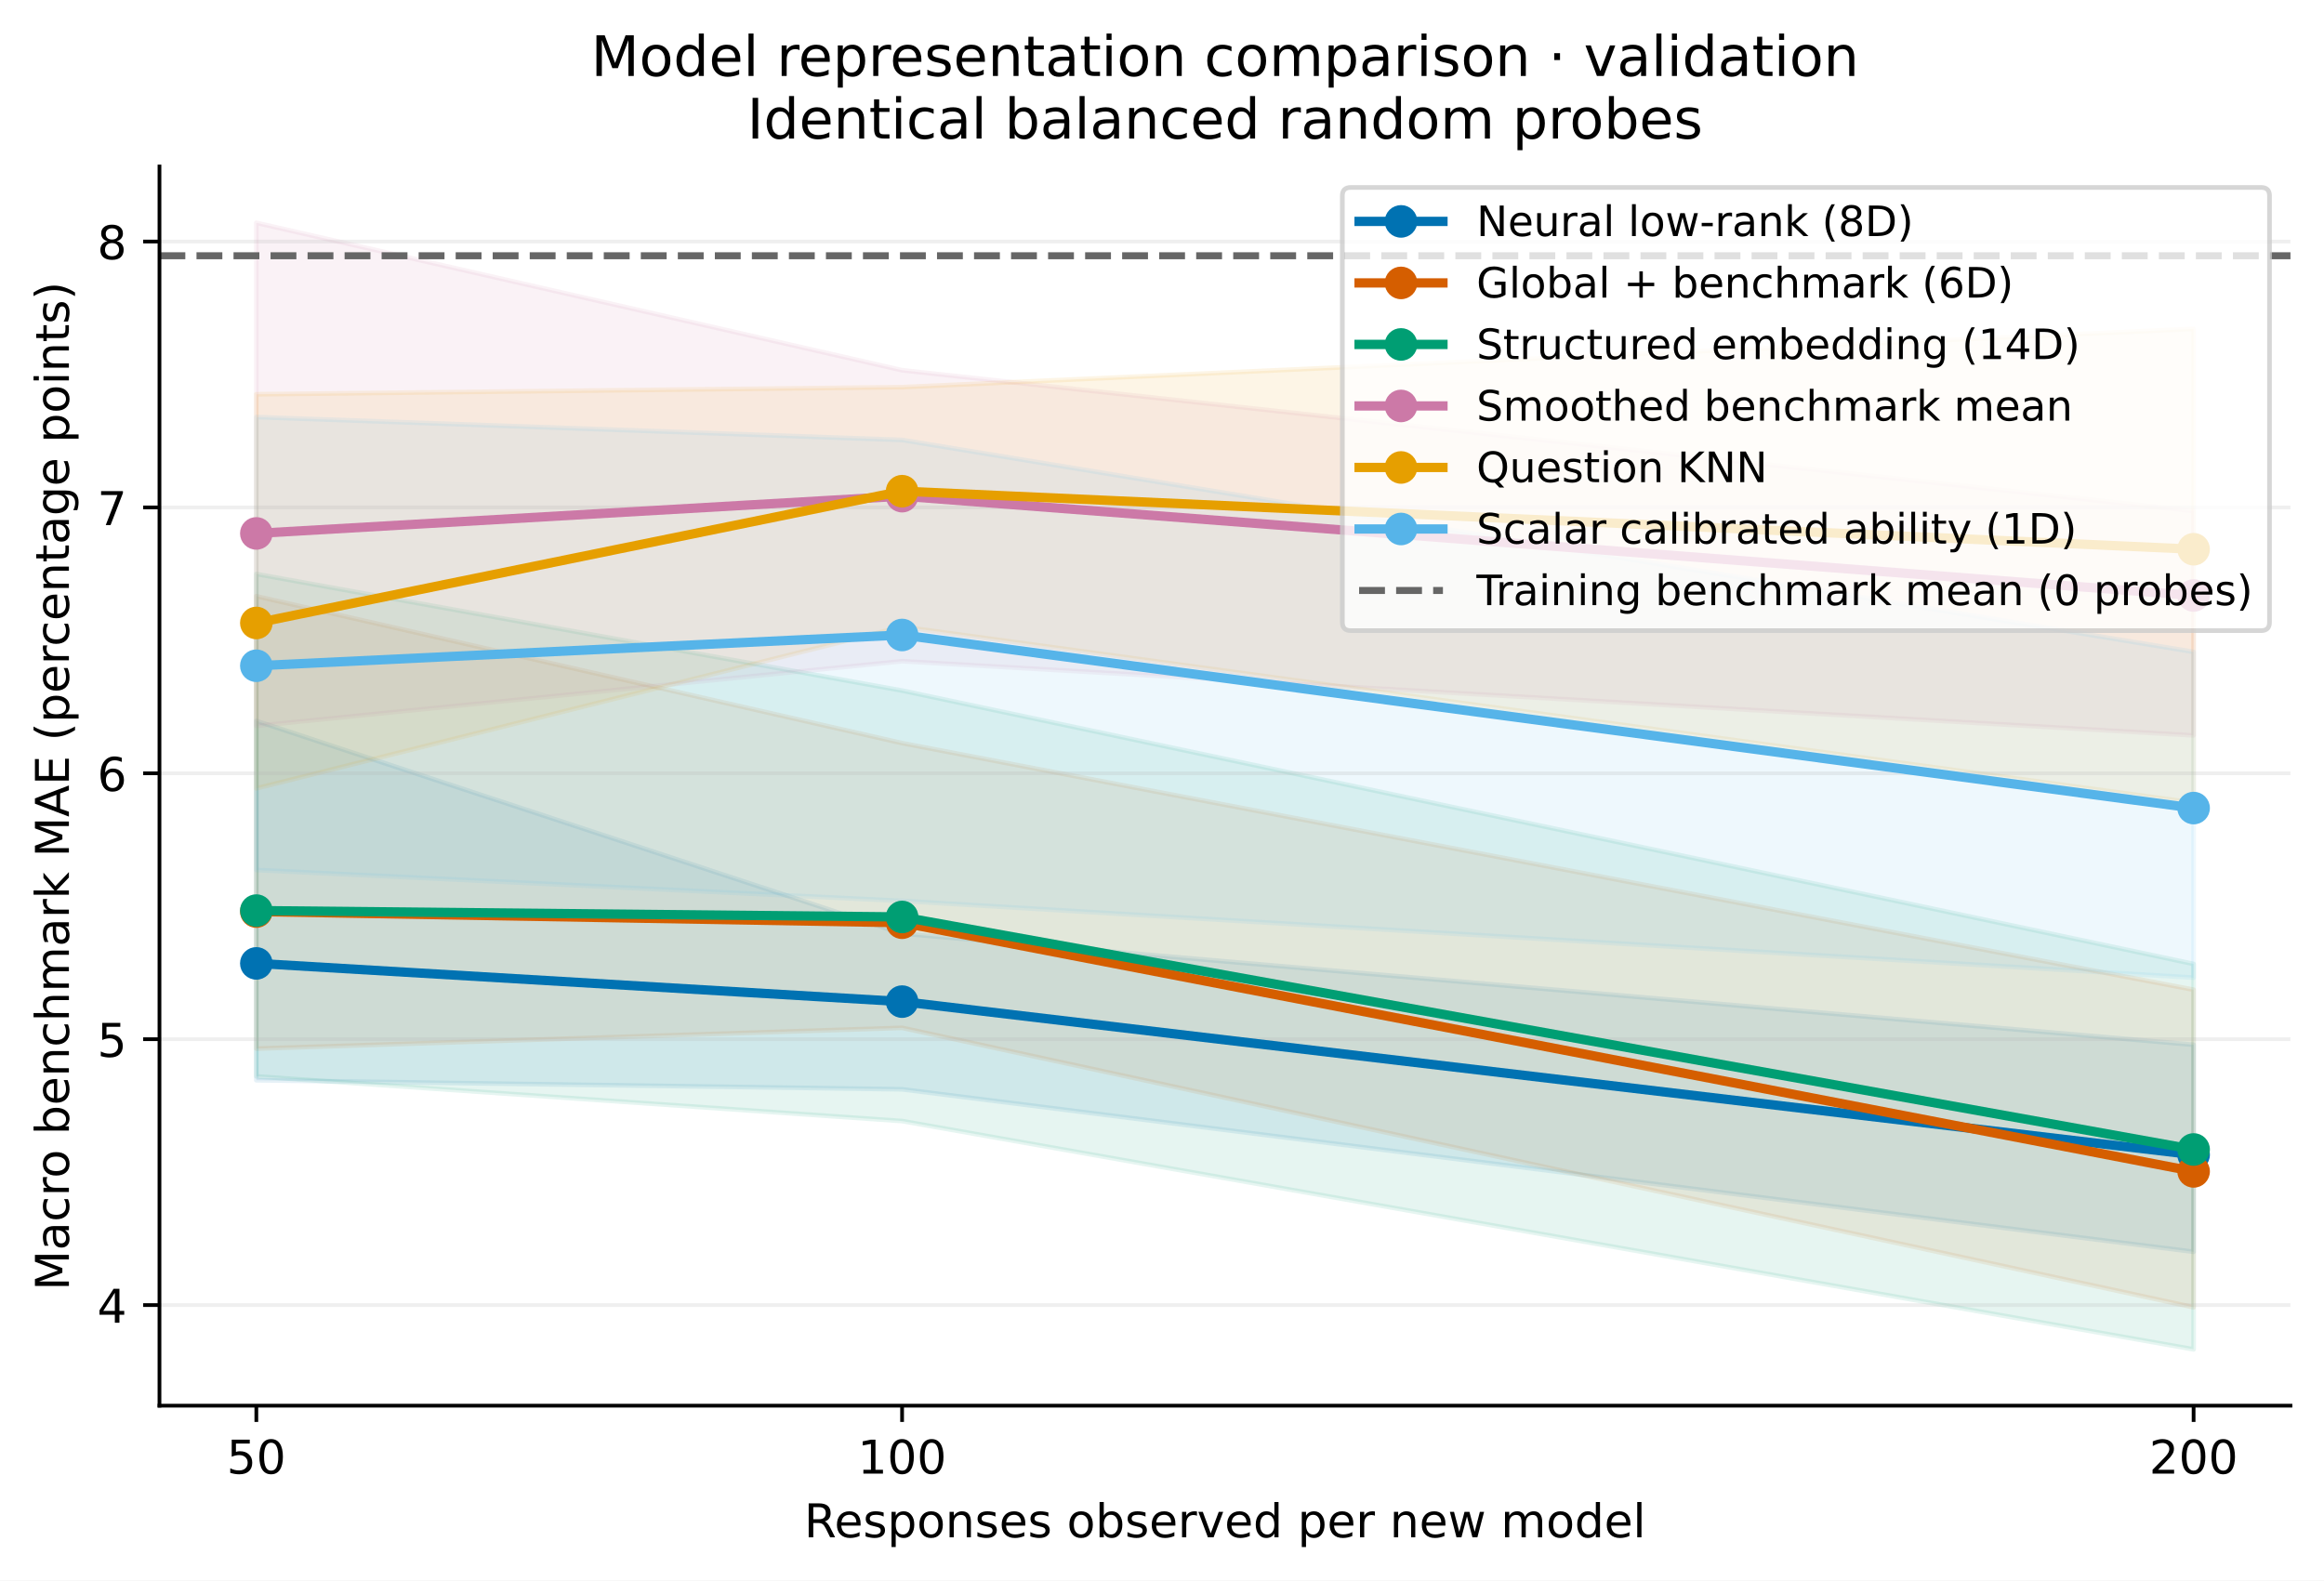
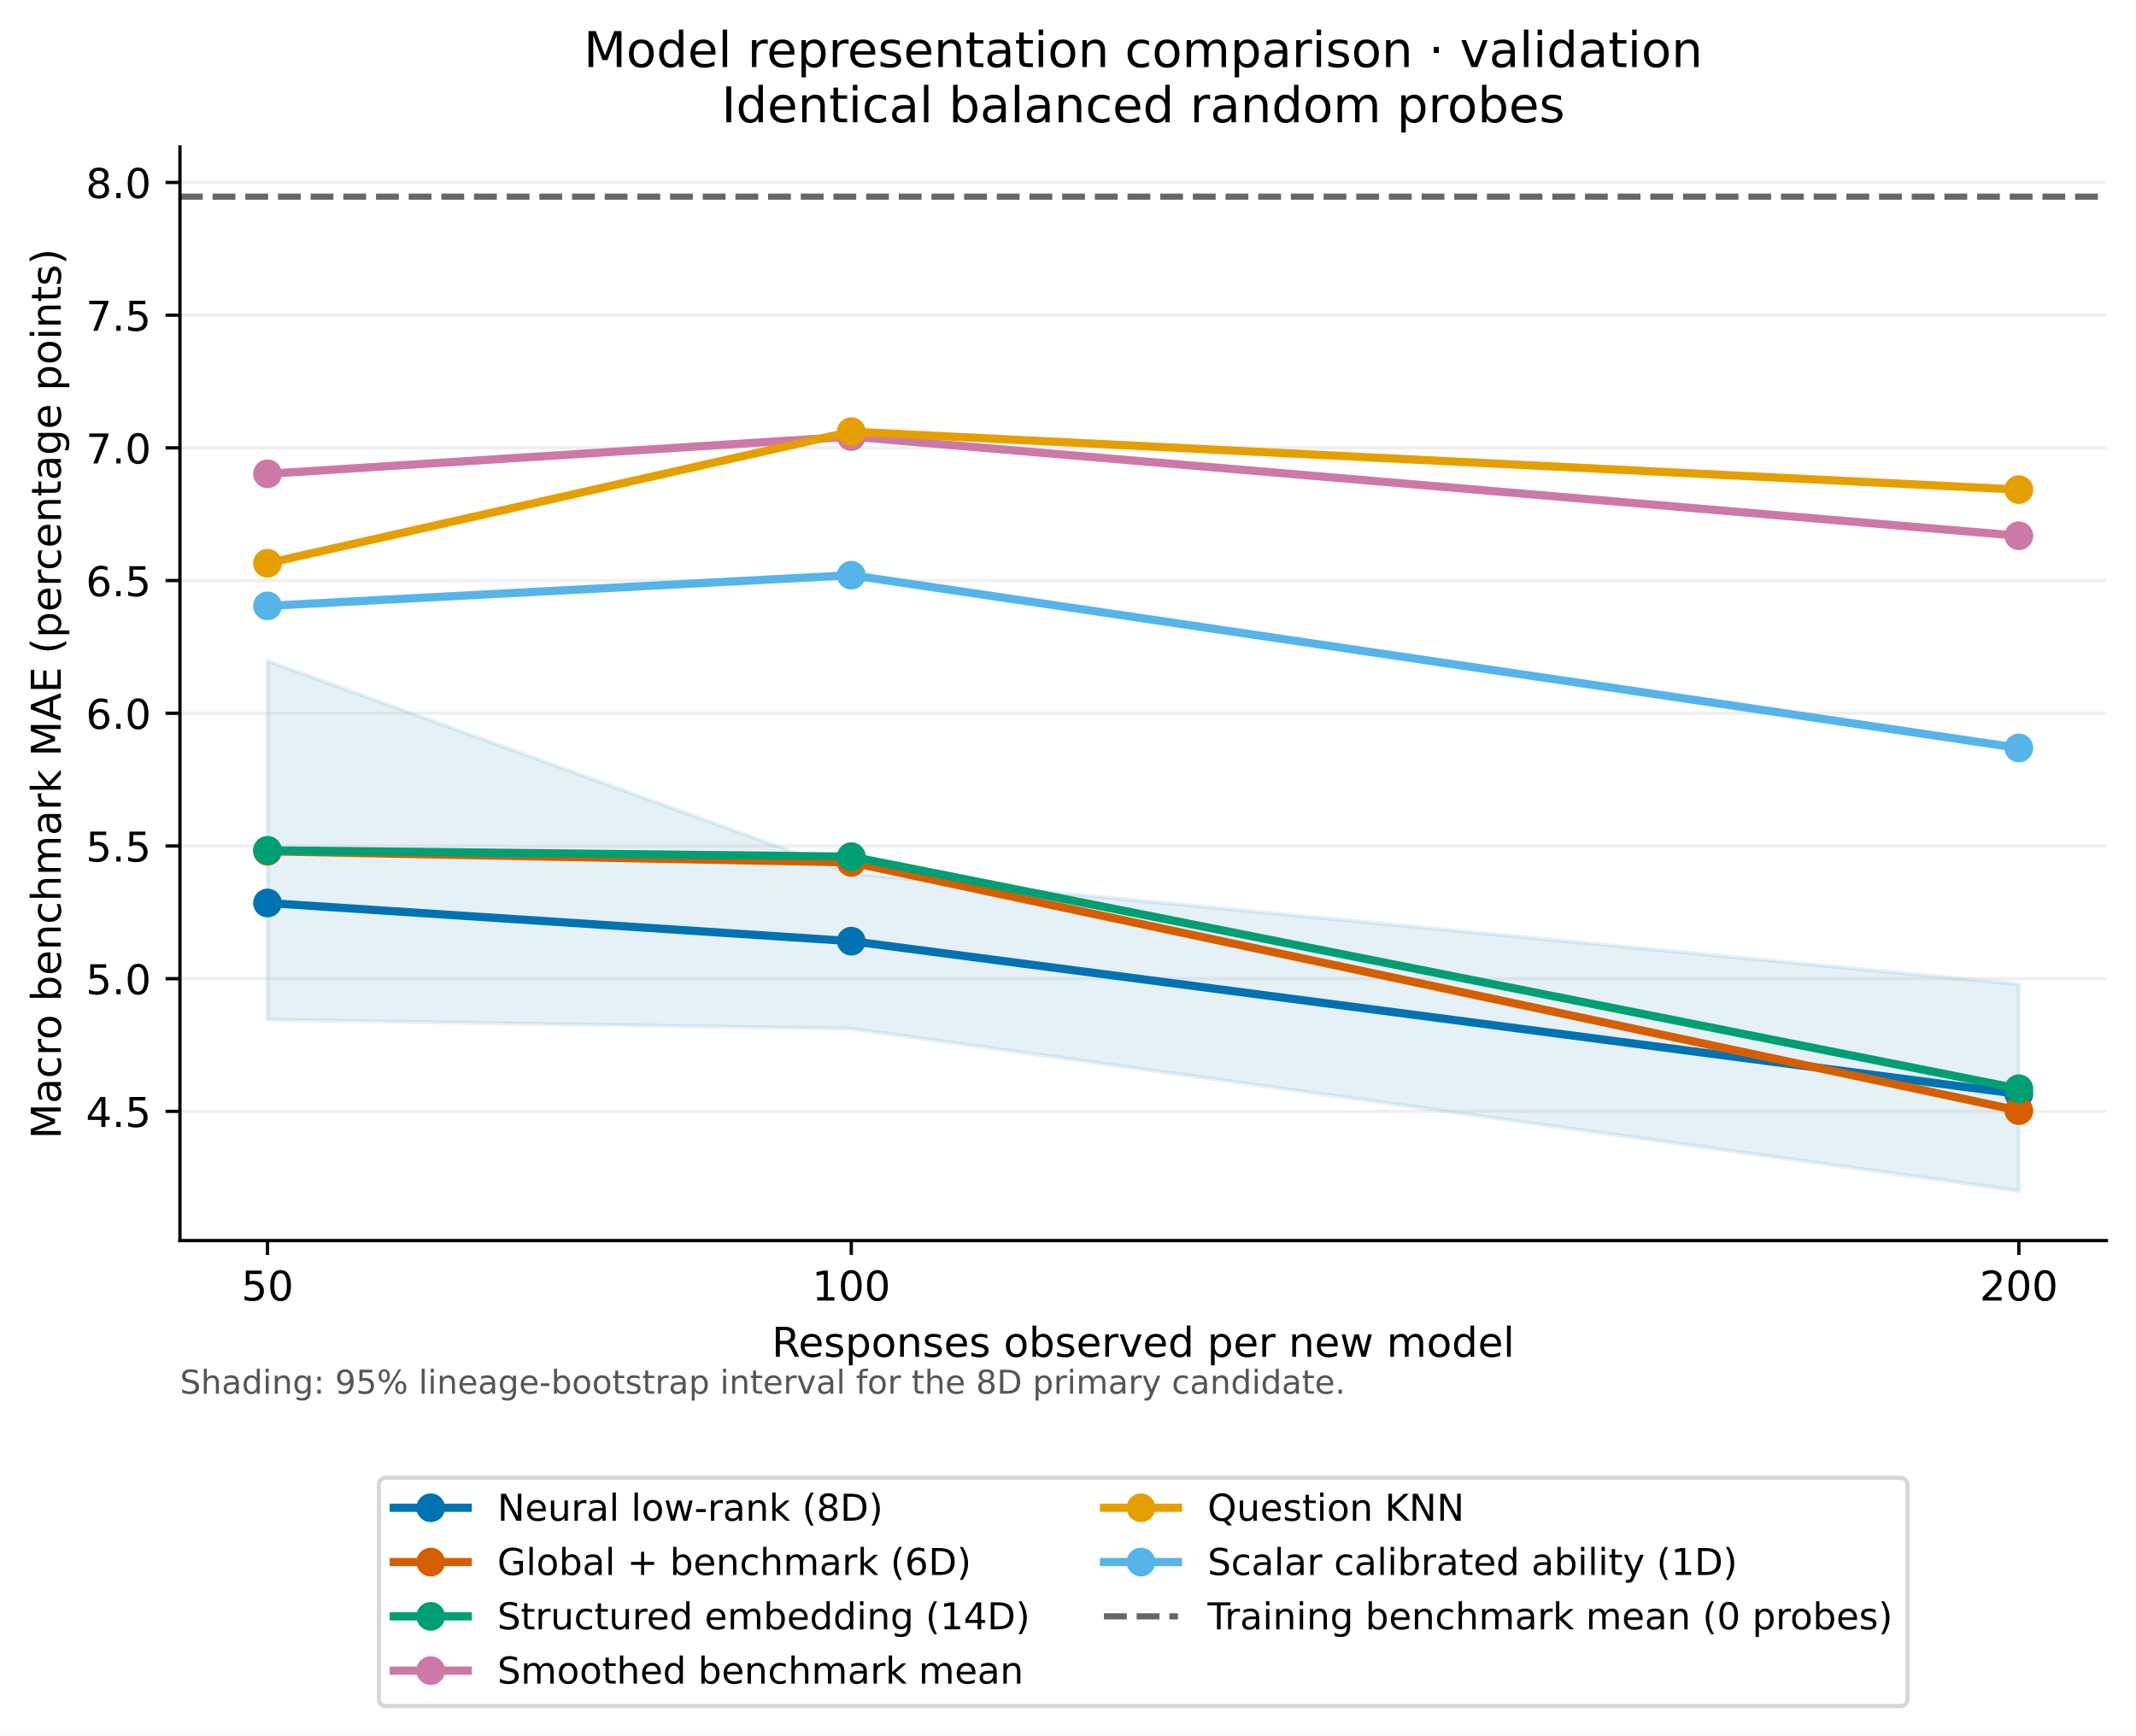
- <svg xmlns="http://www.w3.org/2000/svg" xmlns:xlink="http://www.w3.org/1999/xlink" width="499.001pt" height="339.424pt" viewBox="0 0 499.001 339.424" version="1.1">
+ <svg xmlns="http://www.w3.org/2000/svg" xmlns:xlink="http://www.w3.org/1999/xlink" width="519.701pt" height="422.331pt" viewBox="0 0 519.701 422.331" version="1.1">
  <defs>
    <style type="text/css">*{stroke-linejoin: round; stroke-linecap: butt}</style>
  </defs>
  <g id="figure_1">
    <g id="patch_1">
-       <path d="M 0 339.424  L 499.001 339.424  L 499.001 0  L 0 0  z " style="fill: #ffffff" />
+       <path d="M 0 422.331  L 519.701 422.331  L 519.701 0  L 0 0  z " style="fill: #ffffff" />
    </g>
    <g id="axes_1">
      <g id="patch_2">
-         <path d="M 34.241 301.868  L 491.801 301.868  L 491.801 35.755  L 34.241 35.755  z " style="fill: #ffffff" />
+         <path d="M 43.781 301.868  L 512.501 301.868  L 512.501 35.755  L 43.781 35.755  z " style="fill: #ffffff" />
      </g>
      <g id="FillBetweenPolyCollection_1">
        <defs>
-           <path id="m239d651bc6" d="M 55.039 -184.607  L 55.039 -107.439  L 193.693 -105.497  L 471.002 -70.601  L 471.002 -115.061  L 471.002 -115.061  L 193.693 -138.936  L 55.039 -184.607  z " style="stroke: #0072b2; stroke-opacity: 0.1" />
-         </defs>
-         <g clip-path="url(#pf2fedda65d)">
-           <use xlink:href="#m239d651bc6" x="0" y="339.424" style="fill: #0072b2; fill-opacity: 0.1; stroke: #0072b2; stroke-opacity: 0.1" />
-         </g>
-       </g>
-       <g id="FillBetweenPolyCollection_2">
-         <defs>
-           <path id="mfad898f1bf" d="M 55.039 -211.388  L 55.039 -114.234  L 193.693 -118.696  L 471.002 -58.684  L 471.002 -126.883  L 471.002 -126.883  L 193.693 -179.837  L 55.039 -211.388  z " style="stroke: #d55e00; stroke-opacity: 0.1" />
-         </defs>
-         <g clip-path="url(#pf2fedda65d)">
-           <use xlink:href="#mfad898f1bf" x="0" y="339.424" style="fill: #d55e00; fill-opacity: 0.1; stroke: #d55e00; stroke-opacity: 0.1" />
-         </g>
-       </g>
-       <g id="FillBetweenPolyCollection_3">
-         <defs>
-           <path id="mb06b60c3c5" d="M 55.039 -216.161  L 55.039 -108.268  L 193.693 -98.677  L 471.002 -49.652  L 471.002 -132.42  L 471.002 -132.42  L 193.693 -191.121  L 55.039 -216.161  z " style="stroke: #009e73; stroke-opacity: 0.1" />
-         </defs>
-         <g clip-path="url(#pf2fedda65d)">
-           <use xlink:href="#mb06b60c3c5" x="0" y="339.424" style="fill: #009e73; fill-opacity: 0.1; stroke: #009e73; stroke-opacity: 0.1" />
-         </g>
-       </g>
-       <g id="FillBetweenPolyCollection_4">
-         <defs>
-           <path id="m464f6cc608" d="M 55.039 -291.572  L 55.039 -183.537  L 193.693 -197.433  L 471.002 -181.498  L 471.002 -229.685  L 471.002 -229.685  L 193.693 -259.916  L 55.039 -291.572  z " style="stroke: #cc79a7; stroke-opacity: 0.1" />
-         </defs>
-         <g clip-path="url(#pf2fedda65d)">
-           <use xlink:href="#m464f6cc608" x="0" y="339.424" style="fill: #cc79a7; fill-opacity: 0.1; stroke: #cc79a7; stroke-opacity: 0.1" />
-         </g>
-       </g>
-       <g id="FillBetweenPolyCollection_5">
-         <defs>
-           <path id="m93b40f8525" d="M 55.039 -254.755  L 55.039 -170.119  L 193.693 -204.828  L 471.002 -167.055  L 471.002 -268.798  L 471.002 -268.798  L 193.693 -256.286  L 55.039 -254.755  z " style="stroke: #e69f00; stroke-opacity: 0.1" />
-         </defs>
-         <g clip-path="url(#pf2fedda65d)">
-           <use xlink:href="#m93b40f8525" x="0" y="339.424" style="fill: #e69f00; fill-opacity: 0.1; stroke: #e69f00; stroke-opacity: 0.1" />
-         </g>
-       </g>
-       <g id="FillBetweenPolyCollection_6">
-         <defs>
-           <path id="m3efe101cda" d="M 55.039 -249.857  L 55.039 -152.591  L 193.693 -145.957  L 471.002 -129.469  L 471.002 -199.437  L 471.002 -199.437  L 193.693 -244.942  L 55.039 -249.857  z " style="stroke: #56b4e9; stroke-opacity: 0.1" />
-         </defs>
-         <g clip-path="url(#pf2fedda65d)">
-           <use xlink:href="#m3efe101cda" x="0" y="339.424" style="fill: #56b4e9; fill-opacity: 0.1; stroke: #56b4e9; stroke-opacity: 0.1" />
+           <path id="mb198e0c91d" d="M 65.087 -261.5  L 65.087 -174.224  L 207.123 -172.027  L 491.196 -132.56  L 491.196 -182.844  L 491.196 -182.844  L 207.123 -209.846  L 65.087 -261.5  z " style="stroke: #0072b2; stroke-opacity: 0.1" />
+         </defs>
+         <g clip-path="url(#pf46e3d515d)">
+           <use xlink:href="#mb198e0c91d" x="0" y="422.331" style="fill: #0072b2; fill-opacity: 0.1; stroke: #0072b2; stroke-opacity: 0.1" />
        </g>
      </g>
      <g id="matplotlib.axis_1">
        <g id="xtick_1">
          <g id="line2d_1">
            <defs>
-               <path id="me9d6221681" d="M 0 0  L 0 3.5  " style="stroke: #000000; stroke-width: 0.8" />
+               <path id="m85734c4eef" d="M 0 0  L 0 3.5  " style="stroke: #000000; stroke-width: 0.8" />
            </defs>
            <g>
-               <use xlink:href="#me9d6221681" x="55.039" y="301.868" style="stroke: #000000; stroke-width: 0.8" />
+               <use xlink:href="#m85734c4eef" x="65.087" y="301.868" style="stroke: #000000; stroke-width: 0.8" />
            </g>
          </g>
          <g id="text_1">
-             <text style="font-size: 10px; font-family: 'DejaVu Sans'; text-anchor: middle" x="55.039" y="316.466" transform="rotate(-0 55.03881 316.4659)">50</text>
+             <text style="font-size: 10px; font-family: 'DejaVu Sans'; text-anchor: middle" x="65.087" y="316.466" transform="rotate(-0 65.0867 316.4659)">50</text>
          </g>
        </g>
        <g id="xtick_2">
          <g id="line2d_2">
            <g>
-               <use xlink:href="#me9d6221681" x="193.693" y="301.868" style="stroke: #000000; stroke-width: 0.8" />
+               <use xlink:href="#m85734c4eef" x="207.123" y="301.868" style="stroke: #000000; stroke-width: 0.8" />
            </g>
          </g>
          <g id="text_2">
-             <text style="font-size: 10px; font-family: 'DejaVu Sans'; text-anchor: middle" x="193.693" y="316.466" transform="rotate(-0 193.6934 316.4659)">100</text>
+             <text style="font-size: 10px; font-family: 'DejaVu Sans'; text-anchor: middle" x="207.123" y="316.466" transform="rotate(-0 207.1231 316.4659)">100</text>
          </g>
        </g>
        <g id="xtick_3">
          <g id="line2d_3">
            <g>
-               <use xlink:href="#me9d6221681" x="471.002" y="301.868" style="stroke: #000000; stroke-width: 0.8" />
+               <use xlink:href="#m85734c4eef" x="491.196" y="301.868" style="stroke: #000000; stroke-width: 0.8" />
            </g>
          </g>
          <g id="text_3">
-             <text style="font-size: 10px; font-family: 'DejaVu Sans'; text-anchor: middle" x="471.002" y="316.466" transform="rotate(-0 471.0024 316.4659)">200</text>
+             <text style="font-size: 10px; font-family: 'DejaVu Sans'; text-anchor: middle" x="491.196" y="316.466" transform="rotate(-0 491.1958 316.4659)">200</text>
          </g>
        </g>
        <g id="text_4">
-           <text style="font-size: 10px; font-family: 'DejaVu Sans'; text-anchor: middle" x="263.021" y="330.144" transform="rotate(-0 263.0206 330.1441)">Responses observed per new model</text>
+           <text style="font-size: 10px; font-family: 'DejaVu Sans'; text-anchor: middle" x="278.141" y="330.144" transform="rotate(-0 278.1413 330.1441)">Responses observed per new model</text>
        </g>
      </g>
      <g id="matplotlib.axis_2">
        <g id="ytick_1">
          <g id="line2d_4">
-             <path d="M 34.241 280.262  L 491.801 280.262  " clip-path="url(#pf2fedda65d)" style="fill: none; stroke: #b0b0b0; stroke-opacity: 0.2; stroke-width: 0.8; stroke-linecap: square" />
+             <path d="M 43.781 270.419  L 512.501 270.419  " clip-path="url(#pf46e3d515d)" style="fill: none; stroke: #b0b0b0; stroke-opacity: 0.2; stroke-width: 0.8; stroke-linecap: square" />
          </g>
          <g id="line2d_5">
            <defs>
-               <path id="md2088ed94d" d="M 0 0  L -3.5 0  " style="stroke: #000000; stroke-width: 0.8" />
+               <path id="m7d28c0040f" d="M 0 0  L -3.5 0  " style="stroke: #000000; stroke-width: 0.8" />
            </defs>
            <g>
-               <use xlink:href="#md2088ed94d" x="34.241" y="280.262" style="stroke: #000000; stroke-width: 0.8" />
+               <use xlink:href="#m7d28c0040f" x="43.781" y="270.419" style="stroke: #000000; stroke-width: 0.8" />
            </g>
          </g>
          <g id="text_5">
-             <text style="font-size: 10px; font-family: 'DejaVu Sans'; text-anchor: end" x="27.241" y="284.061" transform="rotate(-0 27.24063 284.0608)">4</text>
+             <text style="font-size: 10px; font-family: 'DejaVu Sans'; text-anchor: end" x="36.781" y="274.219" transform="rotate(-0 36.78125 274.2187)">4.5</text>
          </g>
        </g>
        <g id="ytick_2">
          <g id="line2d_6">
-             <path d="M 34.241 223.163  L 491.801 223.163  " clip-path="url(#pf2fedda65d)" style="fill: none; stroke: #b0b0b0; stroke-opacity: 0.2; stroke-width: 0.8; stroke-linecap: square" />
+             <path d="M 43.781 238.131  L 512.501 238.131  " clip-path="url(#pf46e3d515d)" style="fill: none; stroke: #b0b0b0; stroke-opacity: 0.2; stroke-width: 0.8; stroke-linecap: square" />
          </g>
          <g id="line2d_7">
            <g>
-               <use xlink:href="#md2088ed94d" x="34.241" y="223.163" style="stroke: #000000; stroke-width: 0.8" />
+               <use xlink:href="#m7d28c0040f" x="43.781" y="238.131" style="stroke: #000000; stroke-width: 0.8" />
            </g>
          </g>
          <g id="text_6">
-             <text style="font-size: 10px; font-family: 'DejaVu Sans'; text-anchor: end" x="27.241" y="226.962" transform="rotate(-0 27.24063 226.9624)">5</text>
+             <text style="font-size: 10px; font-family: 'DejaVu Sans'; text-anchor: end" x="36.781" y="241.93" transform="rotate(-0 36.78125 241.9298)">5.0</text>
          </g>
        </g>
        <g id="ytick_3">
          <g id="line2d_8">
-             <path d="M 34.241 166.065  L 491.801 166.065  " clip-path="url(#pf2fedda65d)" style="fill: none; stroke: #b0b0b0; stroke-opacity: 0.2; stroke-width: 0.8; stroke-linecap: square" />
+             <path d="M 43.781 205.842  L 512.501 205.842  " clip-path="url(#pf46e3d515d)" style="fill: none; stroke: #b0b0b0; stroke-opacity: 0.2; stroke-width: 0.8; stroke-linecap: square" />
          </g>
          <g id="line2d_9">
            <g>
-               <use xlink:href="#md2088ed94d" x="34.241" y="166.065" style="stroke: #000000; stroke-width: 0.8" />
+               <use xlink:href="#m7d28c0040f" x="43.781" y="205.842" style="stroke: #000000; stroke-width: 0.8" />
            </g>
          </g>
          <g id="text_7">
-             <text style="font-size: 10px; font-family: 'DejaVu Sans'; text-anchor: end" x="27.241" y="169.864" transform="rotate(-0 27.24063 169.864)">6</text>
+             <text style="font-size: 10px; font-family: 'DejaVu Sans'; text-anchor: end" x="36.781" y="209.641" transform="rotate(-0 36.78125 209.6409)">5.5</text>
          </g>
        </g>
        <g id="ytick_4">
          <g id="line2d_10">
-             <path d="M 34.241 108.966  L 491.801 108.966  " clip-path="url(#pf2fedda65d)" style="fill: none; stroke: #b0b0b0; stroke-opacity: 0.2; stroke-width: 0.8; stroke-linecap: square" />
+             <path d="M 43.781 173.553  L 512.501 173.553  " clip-path="url(#pf46e3d515d)" style="fill: none; stroke: #b0b0b0; stroke-opacity: 0.2; stroke-width: 0.8; stroke-linecap: square" />
          </g>
          <g id="line2d_11">
            <g>
-               <use xlink:href="#md2088ed94d" x="34.241" y="108.966" style="stroke: #000000; stroke-width: 0.8" />
+               <use xlink:href="#m7d28c0040f" x="43.781" y="173.553" style="stroke: #000000; stroke-width: 0.8" />
            </g>
          </g>
          <g id="text_8">
-             <text style="font-size: 10px; font-family: 'DejaVu Sans'; text-anchor: end" x="27.241" y="112.766" transform="rotate(-0 27.24063 112.7655)">7</text>
+             <text style="font-size: 10px; font-family: 'DejaVu Sans'; text-anchor: end" x="36.781" y="177.352" transform="rotate(-0 36.78125 177.3521)">6.0</text>
          </g>
        </g>
        <g id="ytick_5">
          <g id="line2d_12">
-             <path d="M 34.241 51.868  L 491.801 51.868  " clip-path="url(#pf2fedda65d)" style="fill: none; stroke: #b0b0b0; stroke-opacity: 0.2; stroke-width: 0.8; stroke-linecap: square" />
+             <path d="M 43.781 141.264  L 512.501 141.264  " clip-path="url(#pf46e3d515d)" style="fill: none; stroke: #b0b0b0; stroke-opacity: 0.2; stroke-width: 0.8; stroke-linecap: square" />
          </g>
          <g id="line2d_13">
            <g>
-               <use xlink:href="#md2088ed94d" x="34.241" y="51.868" style="stroke: #000000; stroke-width: 0.8" />
+               <use xlink:href="#m7d28c0040f" x="43.781" y="141.264" style="stroke: #000000; stroke-width: 0.8" />
            </g>
          </g>
          <g id="text_9">
-             <text style="font-size: 10px; font-family: 'DejaVu Sans'; text-anchor: end" x="27.241" y="55.667" transform="rotate(-0 27.24063 55.66712)">8</text>
-           </g>
-         </g>
-         <g id="text_10">
+             <text style="font-size: 10px; font-family: 'DejaVu Sans'; text-anchor: end" x="36.781" y="145.063" transform="rotate(-0 36.78125 145.0632)">6.5</text>
+           </g>
+         </g>
+         <g id="ytick_6">
+           <g id="line2d_14">
+             <path d="M 43.781 108.975  L 512.501 108.975  " clip-path="url(#pf46e3d515d)" style="fill: none; stroke: #b0b0b0; stroke-opacity: 0.2; stroke-width: 0.8; stroke-linecap: square" />
+           </g>
+           <g id="line2d_15">
+             <g>
+               <use xlink:href="#m7d28c0040f" x="43.781" y="108.975" style="stroke: #000000; stroke-width: 0.8" />
+             </g>
+           </g>
+           <g id="text_10">
+             <text style="font-size: 10px; font-family: 'DejaVu Sans'; text-anchor: end" x="36.781" y="112.774" transform="rotate(-0 36.78125 112.7743)">7.0</text>
+           </g>
+         </g>
+         <g id="ytick_7">
+           <g id="line2d_16">
+             <path d="M 43.781 76.686  L 512.501 76.686  " clip-path="url(#pf46e3d515d)" style="fill: none; stroke: #b0b0b0; stroke-opacity: 0.2; stroke-width: 0.8; stroke-linecap: square" />
+           </g>
+           <g id="line2d_17">
+             <g>
+               <use xlink:href="#m7d28c0040f" x="43.781" y="76.686" style="stroke: #000000; stroke-width: 0.8" />
+             </g>
+           </g>
+           <g id="text_11">
+             <text style="font-size: 10px; font-family: 'DejaVu Sans'; text-anchor: end" x="36.781" y="80.485" transform="rotate(-0 36.78125 80.48548)">7.5</text>
+           </g>
+         </g>
+         <g id="ytick_8">
+           <g id="line2d_18">
+             <path d="M 43.781 44.397  L 512.501 44.397  " clip-path="url(#pf46e3d515d)" style="fill: none; stroke: #b0b0b0; stroke-opacity: 0.2; stroke-width: 0.8; stroke-linecap: square" />
+           </g>
+           <g id="line2d_19">
+             <g>
+               <use xlink:href="#m7d28c0040f" x="43.781" y="44.397" style="stroke: #000000; stroke-width: 0.8" />
+             </g>
+           </g>
+           <g id="text_12">
+             <text style="font-size: 10px; font-family: 'DejaVu Sans'; text-anchor: end" x="36.781" y="48.197" transform="rotate(-0 36.78125 48.19661)">8.0</text>
+           </g>
+         </g>
+         <g id="text_13">
          <text style="font-size: 10px; font-family: 'DejaVu Sans'; text-anchor: middle" x="14.798" y="168.811" transform="rotate(-90 14.79844 168.8115)">Macro benchmark MAE (percentage points)</text>
        </g>
      </g>
-       <g id="line2d_14">
-         <path d="M 55.039 206.886  L 193.693 215.096  L 471.002 247.976  " clip-path="url(#pf2fedda65d)" style="fill: none; stroke: #0072b2; stroke-width: 2; stroke-linecap: square" />
-         <defs>
-           <path id="m79585a16e6" d="M 0 3  C 0.796 3 1.559 2.684 2.121 2.121  C 2.684 1.559 3 0.796 3 0  C 3 -0.796 2.684 -1.559 2.121 -2.121  C 1.559 -2.684 0.796 -3 0 -3  C -0.796 -3 -1.559 -2.684 -2.121 -2.121  C -2.684 -1.559 -3 -0.796 -3 0  C -3 0.796 -2.684 1.559 -2.121 2.121  C -1.559 2.684 -0.796 3 0 3  z " style="stroke: #0072b2" />
-         </defs>
-         <g clip-path="url(#pf2fedda65d)">
-           <use xlink:href="#m79585a16e6" x="55.039" y="206.886" style="fill: #0072b2; stroke: #0072b2" />
-           <use xlink:href="#m79585a16e6" x="193.693" y="215.096" style="fill: #0072b2; stroke: #0072b2" />
-           <use xlink:href="#m79585a16e6" x="471.002" y="247.976" style="fill: #0072b2; stroke: #0072b2" />
-         </g>
-       </g>
-       <g id="line2d_15">
-         <path d="M 55.039 195.759  L 193.693 198.151  L 471.002 251.555  " clip-path="url(#pf2fedda65d)" style="fill: none; stroke: #d55e00; stroke-width: 2; stroke-linecap: square" />
-         <defs>
-           <path id="m7c92d98d09" d="M 0 3  C 0.796 3 1.559 2.684 2.121 2.121  C 2.684 1.559 3 0.796 3 0  C 3 -0.796 2.684 -1.559 2.121 -2.121  C 1.559 -2.684 0.796 -3 0 -3  C -0.796 -3 -1.559 -2.684 -2.121 -2.121  C -2.684 -1.559 -3 -0.796 -3 0  C -3 0.796 -2.684 1.559 -2.121 2.121  C -1.559 2.684 -0.796 3 0 3  z " style="stroke: #d55e00" />
-         </defs>
-         <g clip-path="url(#pf2fedda65d)">
-           <use xlink:href="#m7c92d98d09" x="55.039" y="195.759" style="fill: #d55e00; stroke: #d55e00" />
-           <use xlink:href="#m7c92d98d09" x="193.693" y="198.151" style="fill: #d55e00; stroke: #d55e00" />
-           <use xlink:href="#m7c92d98d09" x="471.002" y="251.555" style="fill: #d55e00; stroke: #d55e00" />
-         </g>
-       </g>
-       <g id="line2d_16">
-         <path d="M 55.039 195.549  L 193.693 196.912  L 471.002 246.847  " clip-path="url(#pf2fedda65d)" style="fill: none; stroke: #009e73; stroke-width: 2; stroke-linecap: square" />
-         <defs>
-           <path id="mf016f7e152" d="M 0 3  C 0.796 3 1.559 2.684 2.121 2.121  C 2.684 1.559 3 0.796 3 0  C 3 -0.796 2.684 -1.559 2.121 -2.121  C 1.559 -2.684 0.796 -3 0 -3  C -0.796 -3 -1.559 -2.684 -2.121 -2.121  C -2.684 -1.559 -3 -0.796 -3 0  C -3 0.796 -2.684 1.559 -2.121 2.121  C -1.559 2.684 -0.796 3 0 3  z " style="stroke: #009e73" />
-         </defs>
-         <g clip-path="url(#pf2fedda65d)">
-           <use xlink:href="#mf016f7e152" x="55.039" y="195.549" style="fill: #009e73; stroke: #009e73" />
-           <use xlink:href="#mf016f7e152" x="193.693" y="196.912" style="fill: #009e73; stroke: #009e73" />
-           <use xlink:href="#mf016f7e152" x="471.002" y="246.847" style="fill: #009e73; stroke: #009e73" />
-         </g>
-       </g>
-       <g id="line2d_17">
-         <path d="M 55.039 114.549  L 193.693 106.549  L 471.002 127.882  " clip-path="url(#pf2fedda65d)" style="fill: none; stroke: #cc79a7; stroke-width: 2; stroke-linecap: square" />
-         <defs>
-           <path id="m7ca41c25e6" d="M 0 3  C 0.796 3 1.559 2.684 2.121 2.121  C 2.684 1.559 3 0.796 3 0  C 3 -0.796 2.684 -1.559 2.121 -2.121  C 1.559 -2.684 0.796 -3 0 -3  C -0.796 -3 -1.559 -2.684 -2.121 -2.121  C -2.684 -1.559 -3 -0.796 -3 0  C -3 0.796 -2.684 1.559 -2.121 2.121  C -1.559 2.684 -0.796 3 0 3  z " style="stroke: #cc79a7" />
-         </defs>
-         <g clip-path="url(#pf2fedda65d)">
-           <use xlink:href="#m7ca41c25e6" x="55.039" y="114.549" style="fill: #cc79a7; stroke: #cc79a7" />
-           <use xlink:href="#m7ca41c25e6" x="193.693" y="106.549" style="fill: #cc79a7; stroke: #cc79a7" />
-           <use xlink:href="#m7ca41c25e6" x="471.002" y="127.882" style="fill: #cc79a7; stroke: #cc79a7" />
-         </g>
-       </g>
-       <g id="line2d_18">
-         <path d="M 55.039 133.783  L 193.693 105.479  L 471.002 117.947  " clip-path="url(#pf2fedda65d)" style="fill: none; stroke: #e69f00; stroke-width: 2; stroke-linecap: square" />
-         <defs>
-           <path id="ma7550e4b30" d="M 0 3  C 0.796 3 1.559 2.684 2.121 2.121  C 2.684 1.559 3 0.796 3 0  C 3 -0.796 2.684 -1.559 2.121 -2.121  C 1.559 -2.684 0.796 -3 0 -3  C -0.796 -3 -1.559 -2.684 -2.121 -2.121  C -2.684 -1.559 -3 -0.796 -3 0  C -3 0.796 -2.684 1.559 -2.121 2.121  C -1.559 2.684 -0.796 3 0 3  z " style="stroke: #e69f00" />
-         </defs>
-         <g clip-path="url(#pf2fedda65d)">
-           <use xlink:href="#ma7550e4b30" x="55.039" y="133.783" style="fill: #e69f00; stroke: #e69f00" />
-           <use xlink:href="#ma7550e4b30" x="193.693" y="105.479" style="fill: #e69f00; stroke: #e69f00" />
-           <use xlink:href="#ma7550e4b30" x="471.002" y="117.947" style="fill: #e69f00; stroke: #e69f00" />
-         </g>
-       </g>
-       <g id="line2d_19">
-         <path d="M 55.039 142.968  L 193.693 136.36  L 471.002 173.532  " clip-path="url(#pf2fedda65d)" style="fill: none; stroke: #56b4e9; stroke-width: 2; stroke-linecap: square" />
-         <defs>
-           <path id="m8d2edfc7ca" d="M 0 3  C 0.796 3 1.559 2.684 2.121 2.121  C 2.684 1.559 3 0.796 3 0  C 3 -0.796 2.684 -1.559 2.121 -2.121  C 1.559 -2.684 0.796 -3 0 -3  C -0.796 -3 -1.559 -2.684 -2.121 -2.121  C -2.684 -1.559 -3 -0.796 -3 0  C -3 0.796 -2.684 1.559 -2.121 2.121  C -1.559 2.684 -0.796 3 0 3  z " style="stroke: #56b4e9" />
-         </defs>
-         <g clip-path="url(#pf2fedda65d)">
-           <use xlink:href="#m8d2edfc7ca" x="55.039" y="142.968" style="fill: #56b4e9; stroke: #56b4e9" />
-           <use xlink:href="#m8d2edfc7ca" x="193.693" y="136.36" style="fill: #56b4e9; stroke: #56b4e9" />
-           <use xlink:href="#m8d2edfc7ca" x="471.002" y="173.532" style="fill: #56b4e9; stroke: #56b4e9" />
-         </g>
-       </g>
      <g id="line2d_20">
-         <path d="M 34.241 54.922  L 491.801 54.922  " clip-path="url(#pf2fedda65d)" style="fill: none; stroke-dasharray: 5.55,2.4; stroke-dashoffset: 0; stroke: #666666; stroke-width: 1.5" />
+         <path d="M 65.087 219.721  L 207.123 229.007  L 491.196 266.193  " clip-path="url(#pf46e3d515d)" style="fill: none; stroke: #0072b2; stroke-width: 2; stroke-linecap: square" />
+         <defs>
+           <path id="m6802c07256" d="M 0 3  C 0.796 3 1.559 2.684 2.121 2.121  C 2.684 1.559 3 0.796 3 0  C 3 -0.796 2.684 -1.559 2.121 -2.121  C 1.559 -2.684 0.796 -3 0 -3  C -0.796 -3 -1.559 -2.684 -2.121 -2.121  C -2.684 -1.559 -3 -0.796 -3 0  C -3 0.796 -2.684 1.559 -2.121 2.121  C -1.559 2.684 -0.796 3 0 3  z " style="stroke: #0072b2" />
+         </defs>
+         <g clip-path="url(#pf46e3d515d)">
+           <use xlink:href="#m6802c07256" x="65.087" y="219.721" style="fill: #0072b2; stroke: #0072b2" />
+           <use xlink:href="#m6802c07256" x="207.123" y="229.007" style="fill: #0072b2; stroke: #0072b2" />
+           <use xlink:href="#m6802c07256" x="491.196" y="266.193" style="fill: #0072b2; stroke: #0072b2" />
+         </g>
+       </g>
+       <g id="line2d_21">
+         <path d="M 65.087 207.137  L 207.123 209.842  L 491.196 270.242  " clip-path="url(#pf46e3d515d)" style="fill: none; stroke: #d55e00; stroke-width: 2; stroke-linecap: square" />
+         <defs>
+           <path id="mb4a3a02ead" d="M 0 3  C 0.796 3 1.559 2.684 2.121 2.121  C 2.684 1.559 3 0.796 3 0  C 3 -0.796 2.684 -1.559 2.121 -2.121  C 1.559 -2.684 0.796 -3 0 -3  C -0.796 -3 -1.559 -2.684 -2.121 -2.121  C -2.684 -1.559 -3 -0.796 -3 0  C -3 0.796 -2.684 1.559 -2.121 2.121  C -1.559 2.684 -0.796 3 0 3  z " style="stroke: #d55e00" />
+         </defs>
+         <g clip-path="url(#pf46e3d515d)">
+           <use xlink:href="#mb4a3a02ead" x="65.087" y="207.137" style="fill: #d55e00; stroke: #d55e00" />
+           <use xlink:href="#mb4a3a02ead" x="207.123" y="209.842" style="fill: #d55e00; stroke: #d55e00" />
+           <use xlink:href="#mb4a3a02ead" x="491.196" y="270.242" style="fill: #d55e00; stroke: #d55e00" />
+         </g>
+       </g>
+       <g id="line2d_22">
+         <path d="M 65.087 206.899  L 207.123 208.441  L 491.196 264.917  " clip-path="url(#pf46e3d515d)" style="fill: none; stroke: #009e73; stroke-width: 2; stroke-linecap: square" />
+         <defs>
+           <path id="m50a4a69708" d="M 0 3  C 0.796 3 1.559 2.684 2.121 2.121  C 2.684 1.559 3 0.796 3 0  C 3 -0.796 2.684 -1.559 2.121 -2.121  C 1.559 -2.684 0.796 -3 0 -3  C -0.796 -3 -1.559 -2.684 -2.121 -2.121  C -2.684 -1.559 -3 -0.796 -3 0  C -3 0.796 -2.684 1.559 -2.121 2.121  C -1.559 2.684 -0.796 3 0 3  z " style="stroke: #009e73" />
+         </defs>
+         <g clip-path="url(#pf46e3d515d)">
+           <use xlink:href="#m50a4a69708" x="65.087" y="206.899" style="fill: #009e73; stroke: #009e73" />
+           <use xlink:href="#m50a4a69708" x="207.123" y="208.441" style="fill: #009e73; stroke: #009e73" />
+           <use xlink:href="#m50a4a69708" x="491.196" y="264.917" style="fill: #009e73; stroke: #009e73" />
+         </g>
+       </g>
+       <g id="line2d_23">
+         <path d="M 65.087 115.289  L 207.123 106.241  L 491.196 130.369  " clip-path="url(#pf46e3d515d)" style="fill: none; stroke: #cc79a7; stroke-width: 2; stroke-linecap: square" />
+         <defs>
+           <path id="mebafb1ba6a" d="M 0 3  C 0.796 3 1.559 2.684 2.121 2.121  C 2.684 1.559 3 0.796 3 0  C 3 -0.796 2.684 -1.559 2.121 -2.121  C 1.559 -2.684 0.796 -3 0 -3  C -0.796 -3 -1.559 -2.684 -2.121 -2.121  C -2.684 -1.559 -3 -0.796 -3 0  C -3 0.796 -2.684 1.559 -2.121 2.121  C -1.559 2.684 -0.796 3 0 3  z " style="stroke: #cc79a7" />
+         </defs>
+         <g clip-path="url(#pf46e3d515d)">
+           <use xlink:href="#mebafb1ba6a" x="65.087" y="115.289" style="fill: #cc79a7; stroke: #cc79a7" />
+           <use xlink:href="#mebafb1ba6a" x="207.123" y="106.241" style="fill: #cc79a7; stroke: #cc79a7" />
+           <use xlink:href="#mebafb1ba6a" x="491.196" y="130.369" style="fill: #cc79a7; stroke: #cc79a7" />
+         </g>
+       </g>
+       <g id="line2d_24">
+         <path d="M 65.087 137.043  L 207.123 105.031  L 491.196 119.132  " clip-path="url(#pf46e3d515d)" style="fill: none; stroke: #e69f00; stroke-width: 2; stroke-linecap: square" />
+         <defs>
+           <path id="me4bf31a434" d="M 0 3  C 0.796 3 1.559 2.684 2.121 2.121  C 2.684 1.559 3 0.796 3 0  C 3 -0.796 2.684 -1.559 2.121 -2.121  C 1.559 -2.684 0.796 -3 0 -3  C -0.796 -3 -1.559 -2.684 -2.121 -2.121  C -2.684 -1.559 -3 -0.796 -3 0  C -3 0.796 -2.684 1.559 -2.121 2.121  C -1.559 2.684 -0.796 3 0 3  z " style="stroke: #e69f00" />
+         </defs>
+         <g clip-path="url(#pf46e3d515d)">
+           <use xlink:href="#me4bf31a434" x="65.087" y="137.043" style="fill: #e69f00; stroke: #e69f00" />
+           <use xlink:href="#me4bf31a434" x="207.123" y="105.031" style="fill: #e69f00; stroke: #e69f00" />
+           <use xlink:href="#me4bf31a434" x="491.196" y="119.132" style="fill: #e69f00; stroke: #e69f00" />
+         </g>
+       </g>
+       <g id="line2d_25">
+         <path d="M 65.087 147.43  L 207.123 139.957  L 491.196 181.999  " clip-path="url(#pf46e3d515d)" style="fill: none; stroke: #56b4e9; stroke-width: 2; stroke-linecap: square" />
+         <defs>
+           <path id="m0f5e549471" d="M 0 3  C 0.796 3 1.559 2.684 2.121 2.121  C 2.684 1.559 3 0.796 3 0  C 3 -0.796 2.684 -1.559 2.121 -2.121  C 1.559 -2.684 0.796 -3 0 -3  C -0.796 -3 -1.559 -2.684 -2.121 -2.121  C -2.684 -1.559 -3 -0.796 -3 0  C -3 0.796 -2.684 1.559 -2.121 2.121  C -1.559 2.684 -0.796 3 0 3  z " style="stroke: #56b4e9" />
+         </defs>
+         <g clip-path="url(#pf46e3d515d)">
+           <use xlink:href="#m0f5e549471" x="65.087" y="147.43" style="fill: #56b4e9; stroke: #56b4e9" />
+           <use xlink:href="#m0f5e549471" x="207.123" y="139.957" style="fill: #56b4e9; stroke: #56b4e9" />
+           <use xlink:href="#m0f5e549471" x="491.196" y="181.999" style="fill: #56b4e9; stroke: #56b4e9" />
+         </g>
+       </g>
+       <g id="line2d_26">
+         <path d="M 43.781 47.852  L 512.501 47.852  " clip-path="url(#pf46e3d515d)" style="fill: none; stroke-dasharray: 5.55,2.4; stroke-dashoffset: 0; stroke: #666666; stroke-width: 1.5" />
      </g>
      <g id="patch_3">
-         <path d="M 34.241 301.868  L 34.241 35.755  " style="fill: none; stroke: #000000; stroke-width: 0.8; stroke-linejoin: miter; stroke-linecap: square" />
+         <path d="M 43.781 301.868  L 43.781 35.755  " style="fill: none; stroke: #000000; stroke-width: 0.8; stroke-linejoin: miter; stroke-linecap: square" />
      </g>
      <g id="patch_4">
-         <path d="M 34.241 301.868  L 491.801 301.868  " style="fill: none; stroke: #000000; stroke-width: 0.8; stroke-linejoin: miter; stroke-linecap: square" />
-       </g>
-       <g id="text_11">
-         <text style="font-size: 12px; font-family: 'DejaVu Sans'" transform="translate(126.8984 16.31812)">Model representation comparison · validation</text>
-         <text style="font-size: 12px; font-family: 'DejaVu Sans'" transform="translate(160.4234 29.7555)">Identical balanced random probes</text>
+         <path d="M 43.781 301.868  L 512.501 301.868  " style="fill: none; stroke: #000000; stroke-width: 0.8; stroke-linejoin: miter; stroke-linecap: square" />
+       </g>
+       <g id="text_14">
+         <text style="font-size: 8px; font-family: 'DejaVu Sans'; text-anchor: start; fill: #555555" x="43.781" y="339.123" transform="rotate(-0 43.78125 339.1232)">Shading: 95% lineage-bootstrap interval for the 8D primary candidate.</text>
+       </g>
+       <g id="text_15">
+         <text style="font-size: 12px; font-family: 'DejaVu Sans'" transform="translate(142.0191 16.31812)">Model representation comparison · validation</text>
+         <text style="font-size: 12px; font-family: 'DejaVu Sans'" transform="translate(175.5441 29.7555)">Identical balanced random probes</text>
      </g>
      <g id="legend_1">
        <g id="patch_5">
-           <path d="M 290.022 135.428  L 485.501 135.428  Q 487.301 135.428 487.301 133.628  L 487.301 42.056  Q 487.301 40.255 485.501 40.255  L 290.022 40.255  Q 288.222 40.255 288.222 42.056  L 288.222 133.628  Q 288.222 135.428 290.022 135.428  z " style="fill: #ffffff; opacity: 0.8; stroke: #cccccc; stroke-linejoin: miter" />
-         </g>
-         <g id="line2d_21">
-           <path d="M 291.822 47.544  L 300.822 47.544  L 309.822 47.544  " style="fill: none; stroke: #0072b2; stroke-width: 2; stroke-linecap: square" />
-           <g>
-             <use xlink:href="#m79585a16e6" x="300.822" y="47.544" style="fill: #0072b2; stroke: #0072b2" />
-           </g>
-         </g>
-         <g id="text_12">
-           <text style="font-size: 9px; font-family: 'DejaVu Sans'; text-anchor: start" x="317.022" y="50.694" transform="rotate(-0 317.022 50.69409)">Neural low-rank (8D)</text>
-         </g>
-         <g id="line2d_22">
-           <path d="M 291.822 60.754  L 300.822 60.754  L 309.822 60.754  " style="fill: none; stroke: #d55e00; stroke-width: 2; stroke-linecap: square" />
-           <g>
-             <use xlink:href="#m7c92d98d09" x="300.822" y="60.754" style="fill: #d55e00; stroke: #d55e00" />
-           </g>
-         </g>
-         <g id="text_13">
-           <text style="font-size: 9px; font-family: 'DejaVu Sans'; text-anchor: start" x="317.022" y="63.904" transform="rotate(-0 317.022 63.90441)">Global + benchmark (6D)</text>
-         </g>
-         <g id="line2d_23">
-           <path d="M 291.822 73.965  L 300.822 73.965  L 309.822 73.965  " style="fill: none; stroke: #009e73; stroke-width: 2; stroke-linecap: square" />
-           <g>
-             <use xlink:href="#mf016f7e152" x="300.822" y="73.965" style="fill: #009e73; stroke: #009e73" />
-           </g>
-         </g>
-         <g id="text_14">
-           <text style="font-size: 9px; font-family: 'DejaVu Sans'; text-anchor: start" x="317.022" y="77.115" transform="rotate(-0 317.022 77.11472)">Structured embedding (14D)</text>
-         </g>
-         <g id="line2d_24">
-           <path d="M 291.822 87.175  L 300.822 87.175  L 309.822 87.175  " style="fill: none; stroke: #cc79a7; stroke-width: 2; stroke-linecap: square" />
-           <g>
-             <use xlink:href="#m7ca41c25e6" x="300.822" y="87.175" style="fill: #cc79a7; stroke: #cc79a7" />
-           </g>
-         </g>
-         <g id="text_15">
-           <text style="font-size: 9px; font-family: 'DejaVu Sans'; text-anchor: start" x="317.022" y="90.325" transform="rotate(-0 317.022 90.32503)">Smoothed benchmark mean</text>
-         </g>
-         <g id="line2d_25">
-           <path d="M 291.822 100.385  L 300.822 100.385  L 309.822 100.385  " style="fill: none; stroke: #e69f00; stroke-width: 2; stroke-linecap: square" />
-           <g>
-             <use xlink:href="#ma7550e4b30" x="300.822" y="100.385" style="fill: #e69f00; stroke: #e69f00" />
+           <path d="M 94.001 415.131  L 462.281 415.131  Q 464.081 415.131 464.081 413.331  L 464.081 361.39  Q 464.081 359.59 462.281 359.59  L 94.001 359.59  Q 92.201 359.59 92.201 361.39  L 92.201 413.331  Q 92.201 415.131 94.001 415.131  z " style="fill: #ffffff; opacity: 0.8; stroke: #cccccc; stroke-linejoin: miter" />
+         </g>
+         <g id="line2d_27">
+           <path d="M 95.801 366.878  L 104.801 366.878  L 113.801 366.878  " style="fill: none; stroke: #0072b2; stroke-width: 2; stroke-linecap: square" />
+           <g>
+             <use xlink:href="#m6802c07256" x="104.801" y="366.878" style="fill: #0072b2; stroke: #0072b2" />
          </g>
        </g>
        <g id="text_16">
-           <text style="font-size: 9px; font-family: 'DejaVu Sans'; text-anchor: start" x="317.022" y="103.535" transform="rotate(-0 317.022 103.5353)">Question KNN</text>
-         </g>
-         <g id="line2d_26">
-           <path d="M 291.822 113.596  L 300.822 113.596  L 309.822 113.596  " style="fill: none; stroke: #56b4e9; stroke-width: 2; stroke-linecap: square" />
-           <g>
-             <use xlink:href="#m8d2edfc7ca" x="300.822" y="113.596" style="fill: #56b4e9; stroke: #56b4e9" />
+           <text style="font-size: 9px; font-family: 'DejaVu Sans'; text-anchor: start" x="121.001" y="370.028" transform="rotate(-0 121.0012 370.0285)">Neural low-rank (8D)</text>
+         </g>
+         <g id="line2d_28">
+           <path d="M 95.801 380.089  L 104.801 380.089  L 113.801 380.089  " style="fill: none; stroke: #d55e00; stroke-width: 2; stroke-linecap: square" />
+           <g>
+             <use xlink:href="#mb4a3a02ead" x="104.801" y="380.089" style="fill: #d55e00; stroke: #d55e00" />
          </g>
        </g>
        <g id="text_17">
-           <text style="font-size: 9px; font-family: 'DejaVu Sans'; text-anchor: start" x="317.022" y="116.746" transform="rotate(-0 317.022 116.7457)">Scalar calibrated ability (1D)</text>
-         </g>
-         <g id="line2d_27">
-           <path d="M 291.822 126.806  L 300.822 126.806  L 309.822 126.806  " style="fill: none; stroke-dasharray: 5.55,2.4; stroke-dashoffset: 0; stroke: #666666; stroke-width: 1.5" />
+           <text style="font-size: 9px; font-family: 'DejaVu Sans'; text-anchor: start" x="121.001" y="383.239" transform="rotate(-0 121.0012 383.2388)">Global + benchmark (6D)</text>
+         </g>
+         <g id="line2d_29">
+           <path d="M 95.801 393.299  L 104.801 393.299  L 113.801 393.299  " style="fill: none; stroke: #009e73; stroke-width: 2; stroke-linecap: square" />
+           <g>
+             <use xlink:href="#m50a4a69708" x="104.801" y="393.299" style="fill: #009e73; stroke: #009e73" />
+           </g>
        </g>
        <g id="text_18">
-           <text style="font-size: 9px; font-family: 'DejaVu Sans'; text-anchor: start" x="317.022" y="129.956" transform="rotate(-0 317.022 129.956)">Training benchmark mean (0 probes)</text>
+           <text style="font-size: 9px; font-family: 'DejaVu Sans'; text-anchor: start" x="121.001" y="396.449" transform="rotate(-0 121.0012 396.4491)">Structured embedding (14D)</text>
+         </g>
+         <g id="line2d_30">
+           <path d="M 95.801 406.509  L 104.801 406.509  L 113.801 406.509  " style="fill: none; stroke: #cc79a7; stroke-width: 2; stroke-linecap: square" />
+           <g>
+             <use xlink:href="#mebafb1ba6a" x="104.801" y="406.509" style="fill: #cc79a7; stroke: #cc79a7" />
+           </g>
+         </g>
+         <g id="text_19">
+           <text style="font-size: 9px; font-family: 'DejaVu Sans'; text-anchor: start" x="121.001" y="409.659" transform="rotate(-0 121.0012 409.6594)">Smoothed benchmark mean</text>
+         </g>
+         <g id="line2d_31">
+           <path d="M 268.603 366.878  L 277.603 366.878  L 286.603 366.878  " style="fill: none; stroke: #e69f00; stroke-width: 2; stroke-linecap: square" />
+           <g>
+             <use xlink:href="#me4bf31a434" x="277.603" y="366.878" style="fill: #e69f00; stroke: #e69f00" />
+           </g>
+         </g>
+         <g id="text_20">
+           <text style="font-size: 9px; font-family: 'DejaVu Sans'; text-anchor: start" x="293.803" y="370.028" transform="rotate(-0 293.8027 370.0285)">Question KNN</text>
+         </g>
+         <g id="line2d_32">
+           <path d="M 268.603 380.089  L 277.603 380.089  L 286.603 380.089  " style="fill: none; stroke: #56b4e9; stroke-width: 2; stroke-linecap: square" />
+           <g>
+             <use xlink:href="#m0f5e549471" x="277.603" y="380.089" style="fill: #56b4e9; stroke: #56b4e9" />
+           </g>
+         </g>
+         <g id="text_21">
+           <text style="font-size: 9px; font-family: 'DejaVu Sans'; text-anchor: start" x="293.803" y="383.239" transform="rotate(-0 293.8027 383.2388)">Scalar calibrated ability (1D)</text>
+         </g>
+         <g id="line2d_33">
+           <path d="M 268.603 393.299  L 277.603 393.299  L 286.603 393.299  " style="fill: none; stroke-dasharray: 5.55,2.4; stroke-dashoffset: 0; stroke: #666666; stroke-width: 1.5" />
+         </g>
+         <g id="text_22">
+           <text style="font-size: 9px; font-family: 'DejaVu Sans'; text-anchor: start" x="293.803" y="396.449" transform="rotate(-0 293.8027 396.4491)">Training benchmark mean (0 probes)</text>
        </g>
      </g>
    </g>
  </g>
  <defs>
-     <clipPath id="pf2fedda65d">
-       <rect x="34.241" y="35.755" width="457.56" height="266.112" />
+     <clipPath id="pf46e3d515d">
+       <rect x="43.781" y="35.755" width="468.72" height="266.112" />
    </clipPath>
  </defs>
</svg>
